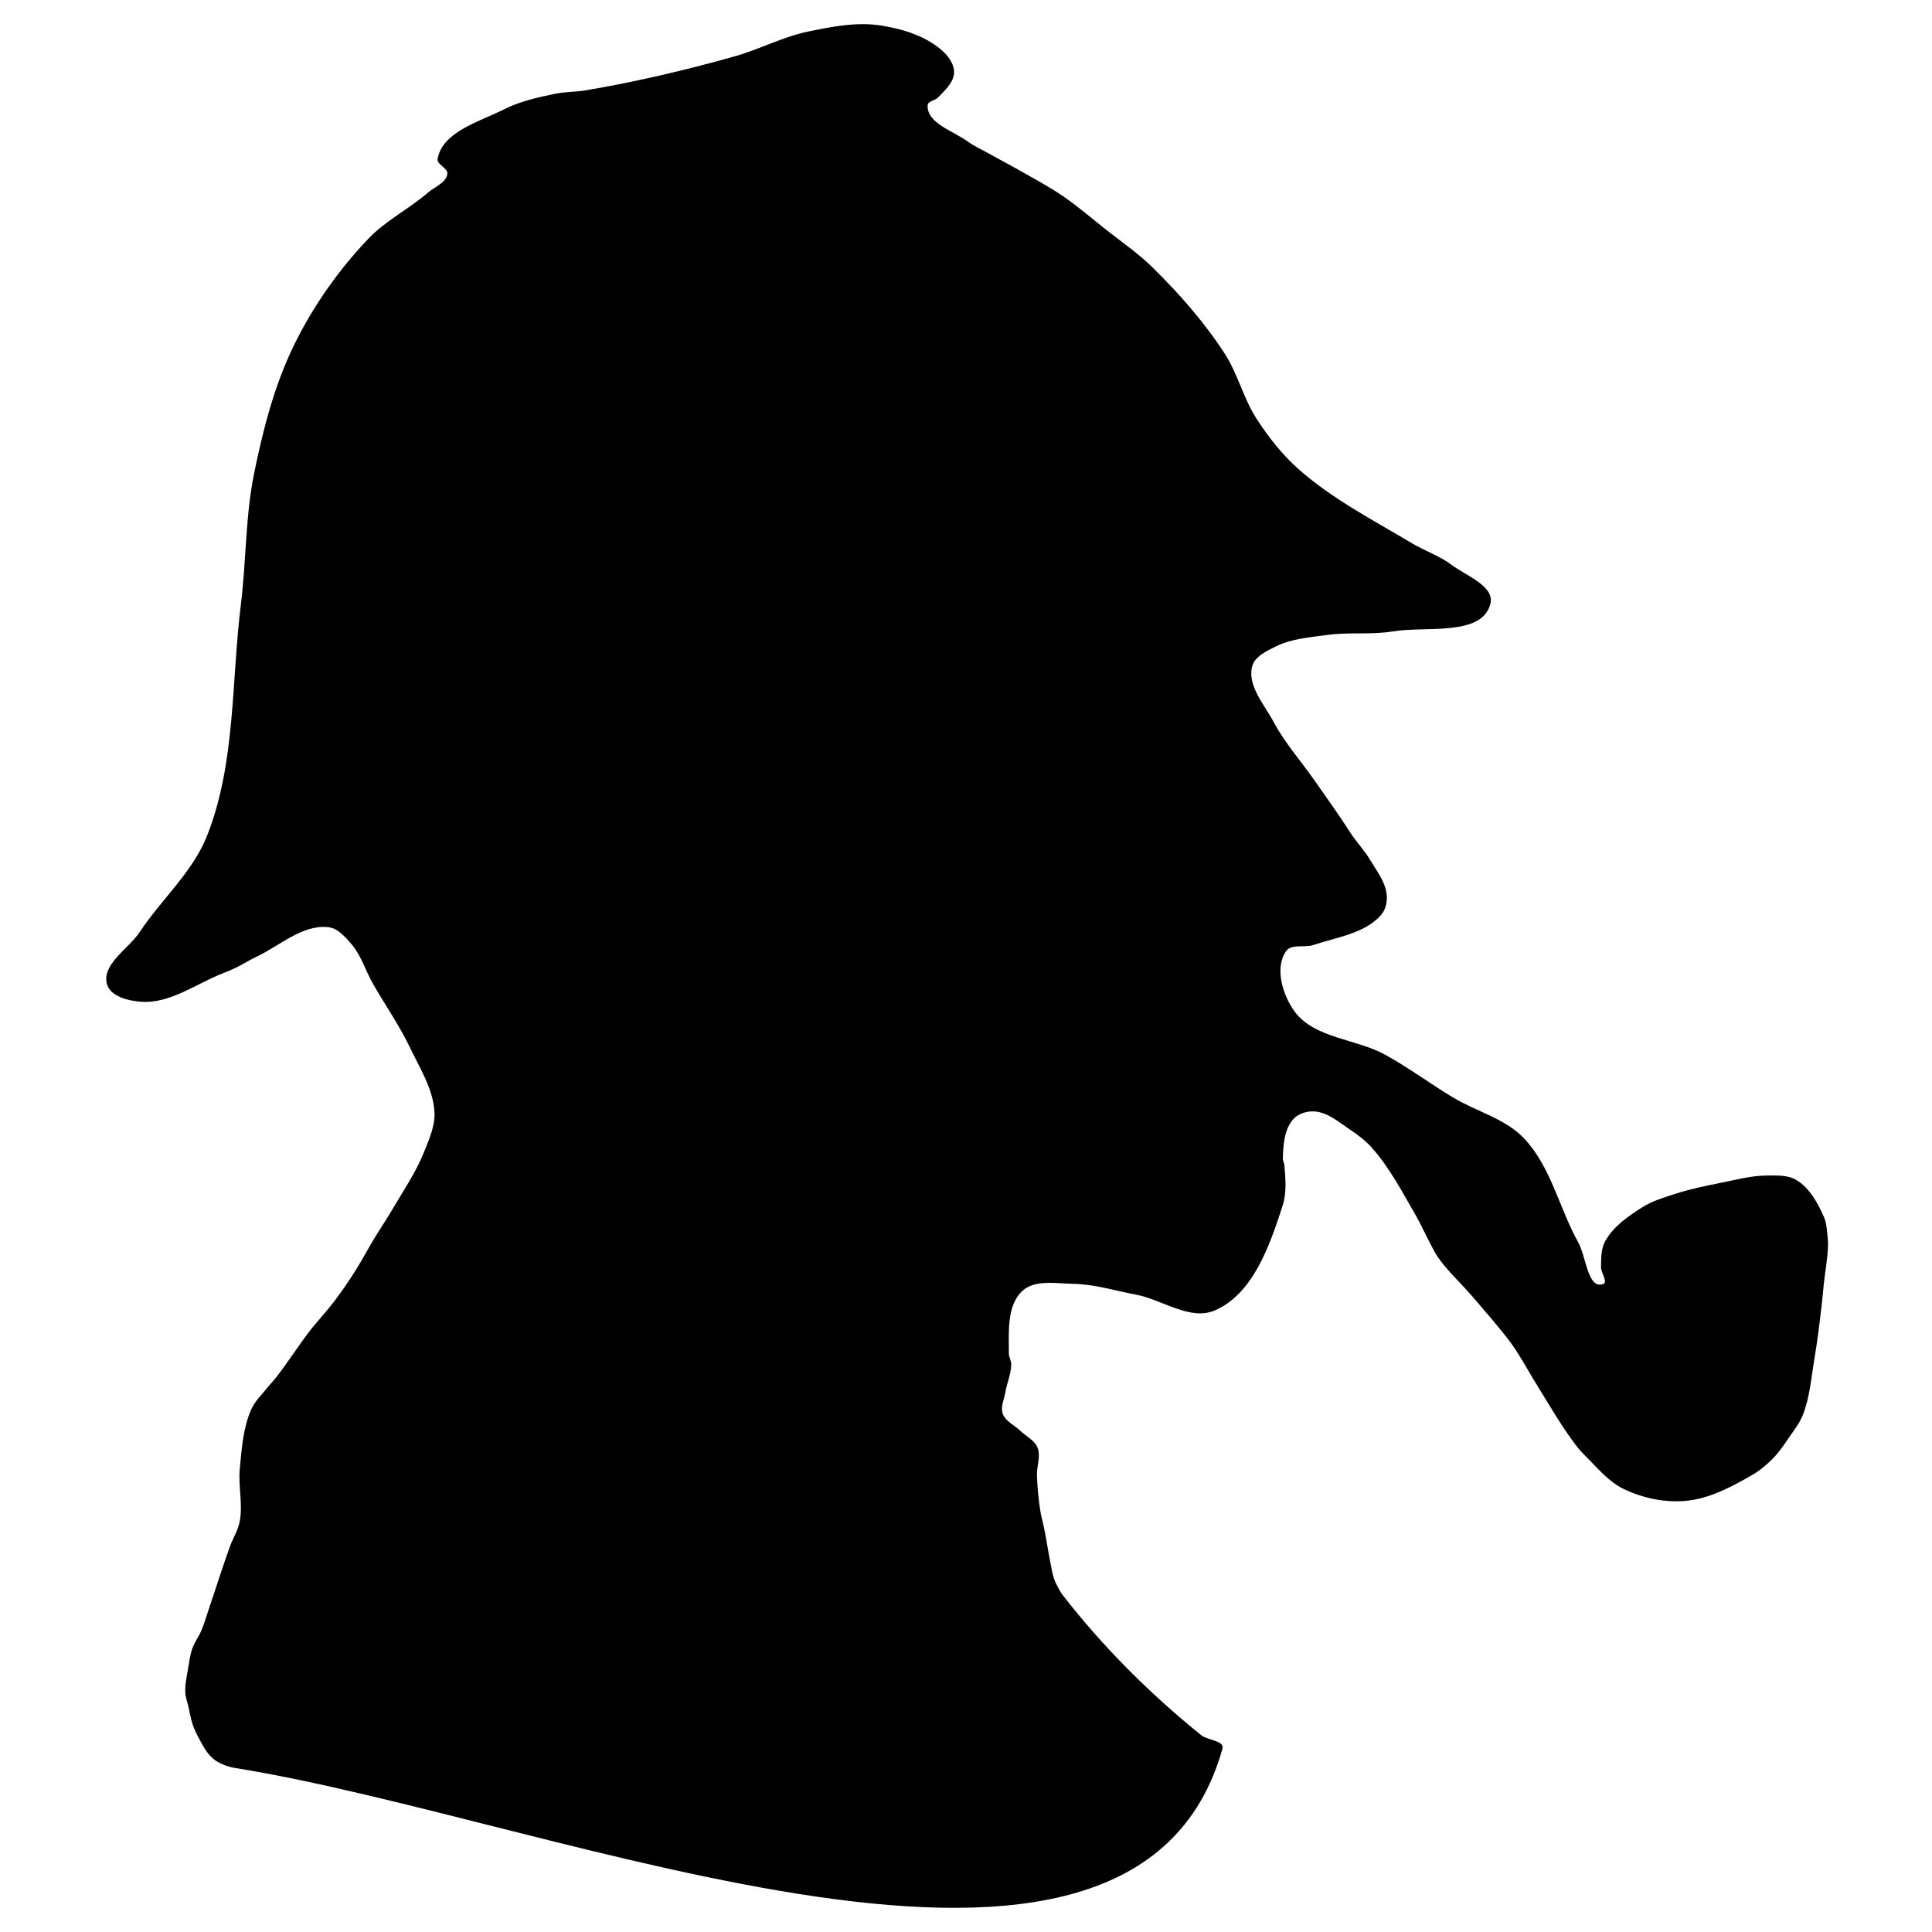
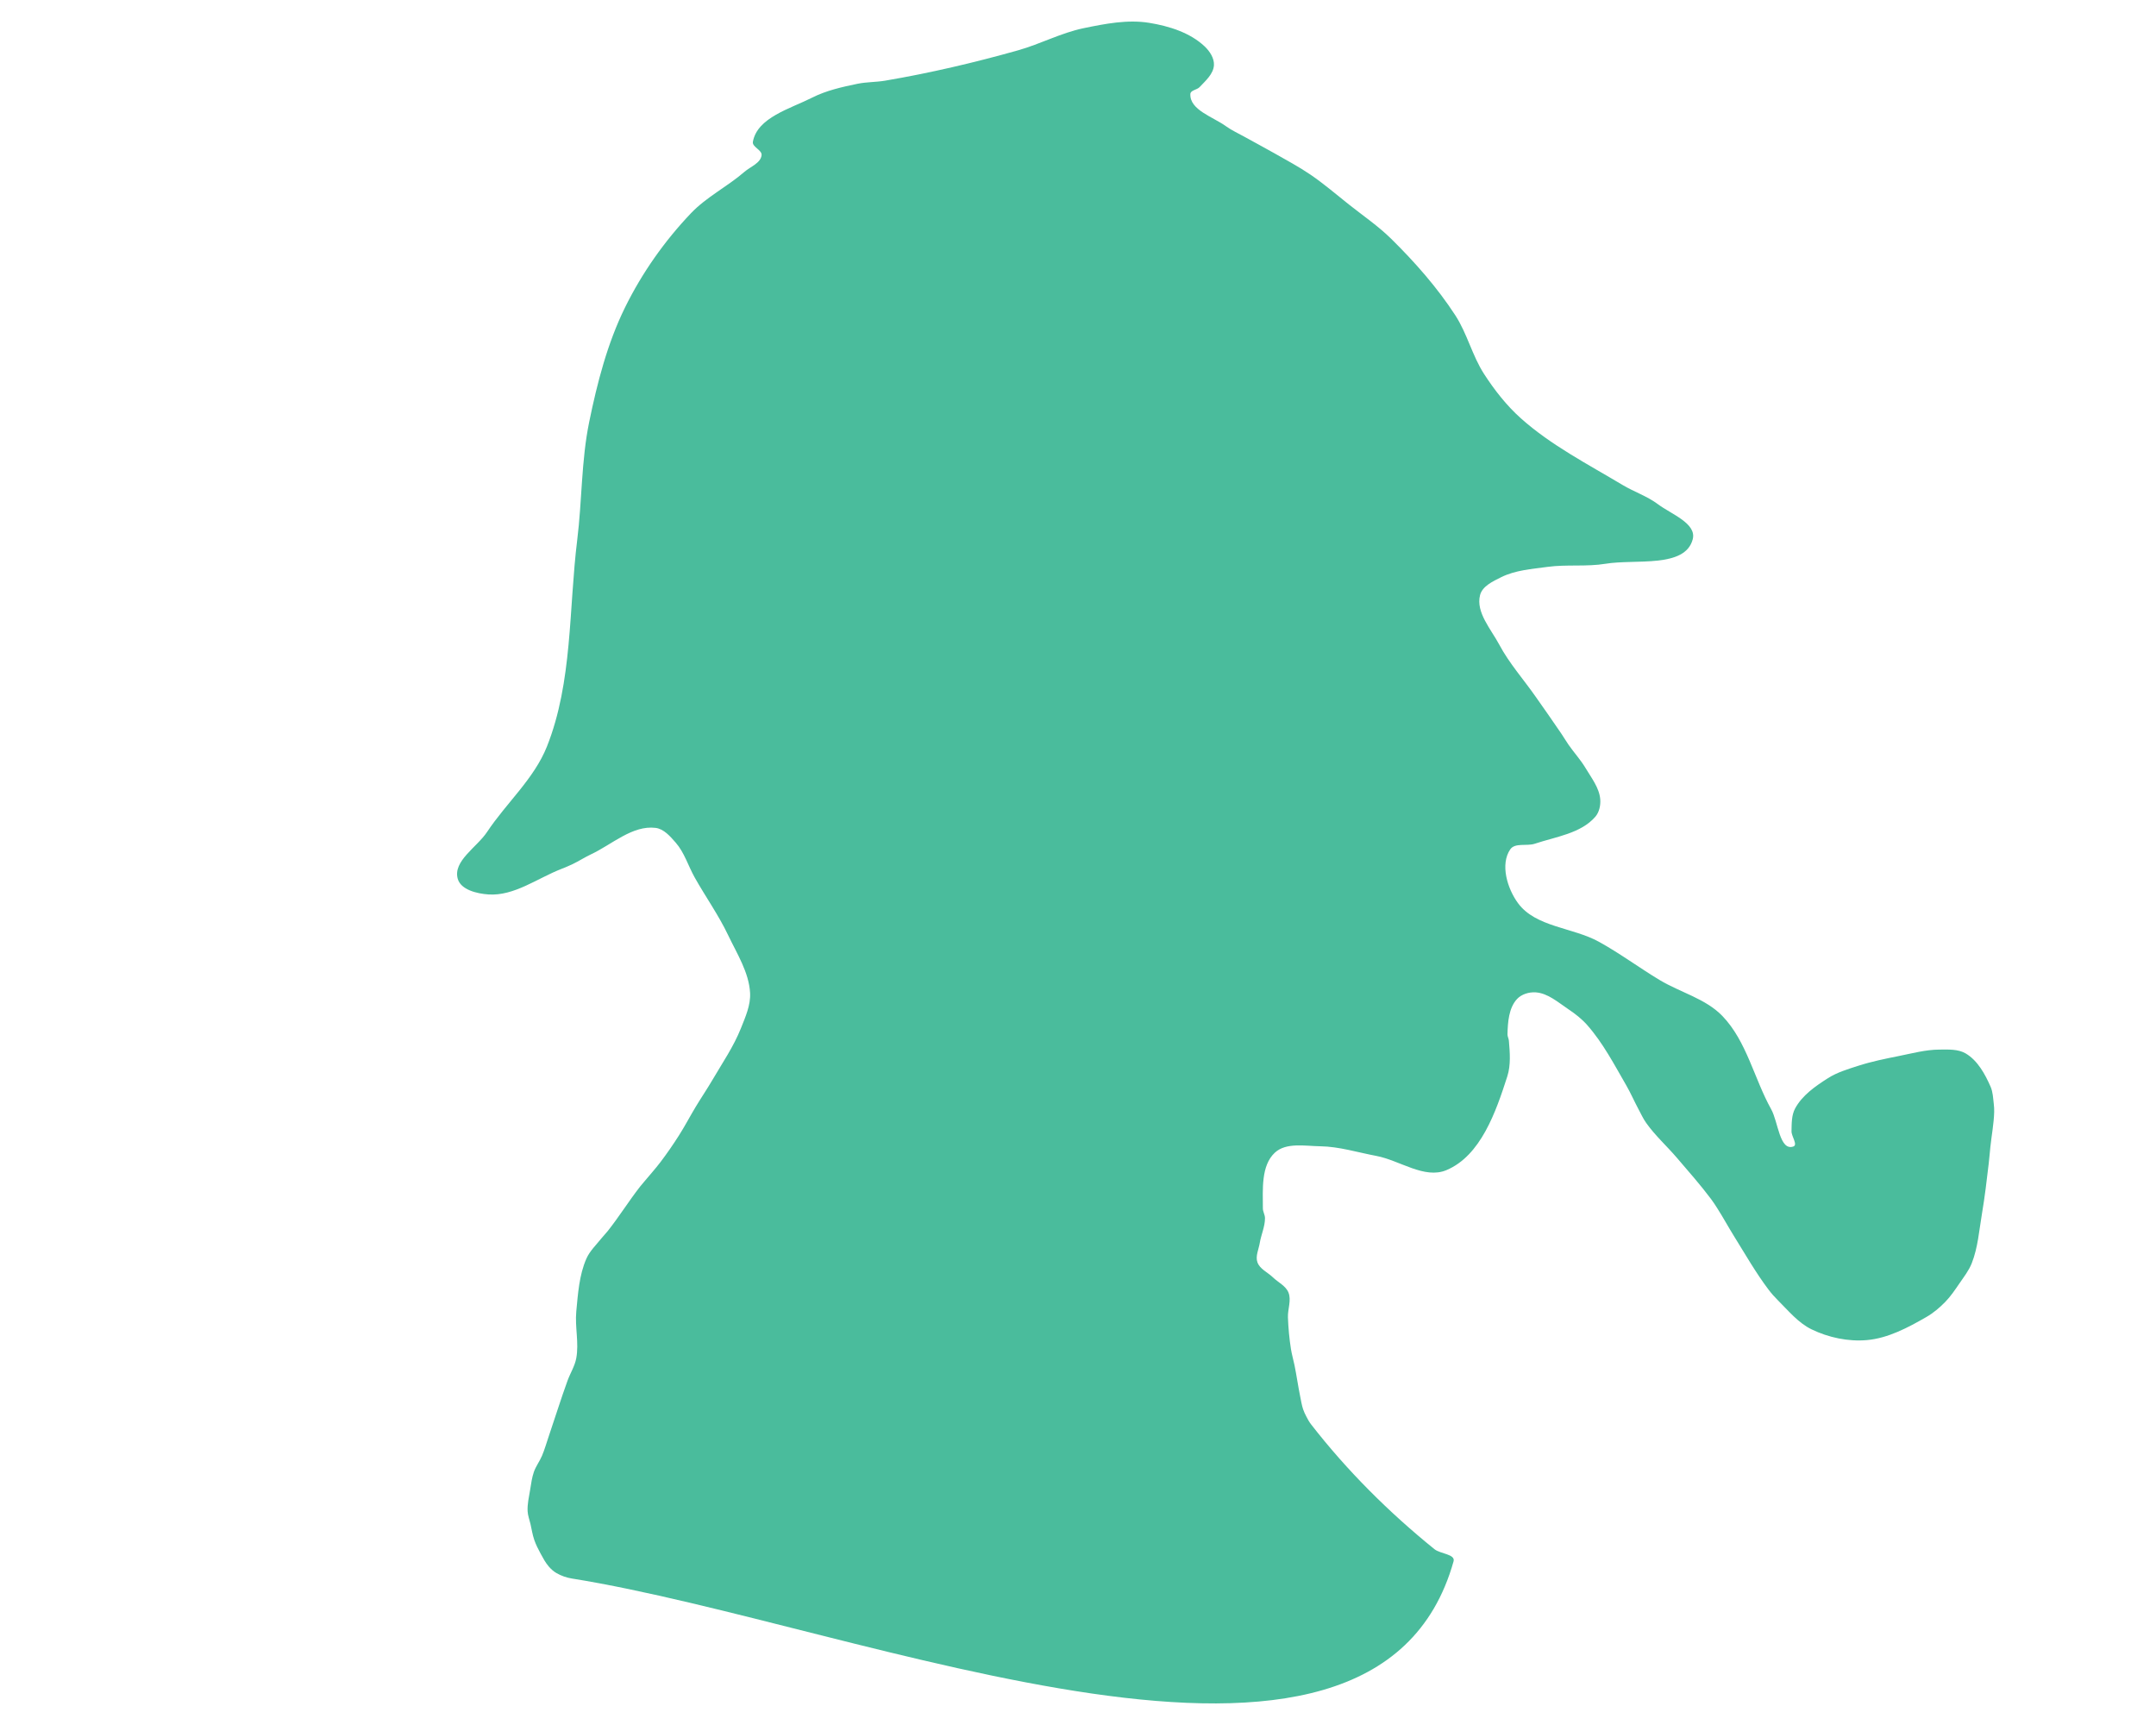
- <svg xmlns="http://www.w3.org/2000/svg" id="svg2" version="1.1" width="400" height="400">
+ <svg xmlns="http://www.w3.org/2000/svg" id="svg2" version="1.1" width="500" height="400">
  <defs id="defs6" />
-   <path style="fill:#000000" d="m 48.646,366.04 c -1.246,-0.2 -2.478,-0.627 -3.573,-1.254 -0.676,-0.387 -1.271,-0.922 -1.783,-1.509 -0.782,-0.897 -1.344,-1.97 -1.915,-3.015 -0.561,-1.028 -1.092,-2.081 -1.475,-3.187 -0.414,-1.195 -0.593,-2.46 -0.878,-3.693 -0.226,-0.978 -0.608,-1.935 -0.661,-2.938 -0.088,-1.688 0.317,-3.369 0.591,-5.037 0.227,-1.382 0.405,-2.789 0.868,-4.111 0.458,-1.306 1.329,-2.434 1.869,-3.709 0.619,-1.463 1.046,-2.999 1.56,-4.502 1.473,-4.304 2.814,-8.654 4.368,-12.93 0.634,-1.742 1.677,-3.36 2.021,-5.182 0.671,-3.56 -0.334,-7.263 0.009,-10.869 0.392,-4.129 0.67,-8.421 2.333,-12.221 0.782,-1.786 2.259,-3.181 3.476,-4.705 0.48,-0.601 1.029,-1.144 1.507,-1.747 2.629,-3.316 4.866,-6.929 7.468,-10.265 0.323,-0.414 0.673,-0.805 1.009,-1.208 1.242,-1.49 2.545,-2.931 3.719,-4.475 1.517,-1.996 2.938,-4.066 4.287,-6.179 1.389,-2.176 2.581,-4.472 3.915,-6.682 1.273,-2.109 2.658,-4.151 3.904,-6.276 2.286,-3.9 4.874,-7.676 6.548,-11.875 1.049,-2.631 2.295,-5.394 2.141,-8.221 -0.261,-4.789 -3.054,-9.118 -5.116,-13.448 -2.206,-4.631 -5.206,-8.84 -7.72,-13.311 -1.507,-2.68 -2.39,-5.784 -4.414,-8.098 -1.271,-1.452 -2.755,-3.186 -4.67,-3.42 -5.353,-0.655 -10.091,3.838 -14.973,6.131 -1.448,0.68 -2.793,1.563 -4.235,2.255 -0.859,0.412 -1.739,0.783 -2.627,1.128 -5.574,2.168 -10.972,6.33 -16.939,5.919 -2.657,-0.183 -6.405,-1.078 -7.11,-3.647 -1.13,-4.114 4.447,-7.284 6.806,-10.838 4.462,-6.724 10.909,-12.329 13.889,-19.828 5.96,-14.996 5.037,-31.886 7.021,-47.9 1.125,-9.083 0.932,-18.352 2.769,-27.319 1.863,-9.093 4.218,-18.246 8.313,-26.575 3.928,-7.989 9.173,-15.436 15.317,-21.878 3.6,-3.775 8.438,-6.157 12.379,-9.574 1.395,-1.209 3.765,-2.021 3.974,-3.855 0.14,-1.229 -2.235,-1.9 -2.015,-3.117 1.015,-5.627 8.657,-7.664 13.76,-10.244 3.263,-1.65 6.911,-2.46 10.491,-3.202 2.103,-0.436 4.286,-0.363 6.403,-0.722 10.405,-1.769 20.71,-4.18 30.868,-7.045 5.153,-1.454 9.976,-4.055 15.22,-5.136 4.963,-1.023 10.15,-2.041 15.152,-1.232 4.608,0.746 9.499,2.27 12.888,5.48 1.176,1.113 2.242,2.744 2.141,4.36 -0.126,2.018 -1.944,3.6 -3.332,5.07 -0.609,0.646 -2.095,0.702 -2.137,1.589 -0.179,3.709 5.252,5.298 8.258,7.477 1.327,0.962 2.84,1.635 4.269,2.436 2.339,1.311 4.718,2.551 7.047,3.881 2.765,1.58 5.588,3.078 8.221,4.869 3.141,2.136 6.028,4.624 9.004,6.985 3.278,2.6 6.766,4.973 9.748,7.907 5.512,5.423 10.688,11.294 14.905,17.776 2.753,4.233 3.923,9.363 6.667,13.602 2.42,3.739 5.214,7.312 8.536,10.279 7.005,6.256 15.508,10.621 23.567,15.444 2.677,1.602 5.726,2.602 8.221,4.475 3.052,2.291 9.035,4.439 8.061,8.13 -1.784,6.762 -13.298,4.531 -20.198,5.671 -4.444,0.735 -9.031,0.115 -13.493,0.727 -3.628,0.498 -7.444,0.756 -10.723,2.386 -1.921,0.955 -4.38,2.084 -4.907,4.164 -1.01,3.984 2.529,7.869 4.465,11.495 2.319,4.344 5.651,8.067 8.467,12.107 1.982,2.843 4,5.662 5.933,8.538 0.562,0.836 1.074,1.705 1.645,2.534 1.264,1.835 2.805,3.483 3.943,5.399 1.364,2.298 3.198,4.588 3.42,7.251 0.117,1.405 -0.224,3.005 -1.146,4.071 -3.351,3.874 -9.18,4.628 -14.038,6.252 -1.845,0.617 -4.59,-0.296 -5.689,1.31 -2.374,3.467 -0.683,9.092 1.809,12.475 4.106,5.575 12.684,5.602 18.748,8.943 4.863,2.679 9.335,6.016 14.094,8.876 4.792,2.88 10.675,4.312 14.552,8.34 5.642,5.863 7.354,14.521 11.315,21.627 1.63,2.925 1.948,9.712 5.122,8.643 1.126,-0.379 -0.432,-2.354 -0.408,-3.542 0.037,-1.778 -0.01,-3.702 0.828,-5.271 1.633,-3.056 4.717,-5.19 7.64,-7.05 2.12,-1.348 4.586,-2.079 6.977,-2.851 3.066,-0.99 6.237,-1.634 9.396,-2.265 3.126,-0.624 6.258,-1.485 9.446,-1.501 2.068,-0.011 4.361,-0.15 6.137,0.911 2.747,1.641 4.456,4.763 5.741,7.693 0.536,1.223 0.581,2.611 0.738,3.937 0.077,0.649 0.117,1.304 0.098,1.957 -0.08,2.717 -0.606,5.403 -0.889,8.107 -0.135,1.288 -0.234,2.579 -0.385,3.865 -0.452,3.86 -0.905,7.724 -1.557,11.556 -0.657,3.864 -0.934,7.87 -2.371,11.517 -0.661,1.677 -1.796,3.129 -2.815,4.616 -1.037,1.513 -2.063,3.058 -3.347,4.368 -1.303,1.329 -2.75,2.557 -4.363,3.485 -4.267,2.456 -8.863,4.908 -13.766,5.349 -4.347,0.391 -8.928,-0.583 -12.855,-2.488 -3.102,-1.505 -5.382,-4.33 -7.83,-6.759 -0.773,-0.767 -1.497,-1.587 -2.153,-2.455 -2.955,-3.914 -5.391,-8.196 -7.983,-12.36 -1.327,-2.131 -2.525,-4.342 -3.873,-6.46 -0.472,-0.742 -0.949,-1.482 -1.476,-2.186 -2.476,-3.307 -5.223,-6.403 -7.907,-9.544 -2.341,-2.74 -5.062,-5.173 -7.144,-8.115 -0.702,-0.991 -1.205,-2.109 -1.779,-3.179 -0.984,-1.834 -1.809,-3.753 -2.852,-5.555 -2.774,-4.794 -5.37,-9.792 -9.035,-13.945 -1.252,-1.419 -2.769,-2.606 -4.343,-3.655 -2.378,-1.585 -4.769,-3.744 -7.621,-3.932 -1.527,-0.1 -3.283,0.427 -4.32,1.552 -1.912,2.074 -2.136,5.351 -2.206,8.171 -0.013,0.508 0.281,0.984 0.324,1.49 0.234,2.75 0.474,5.644 -0.368,8.272 -2.639,8.23 -6.155,18.399 -14.125,21.742 -5.103,2.141 -10.831,-2.284 -16.27,-3.304 -4.312,-0.809 -8.584,-2.164 -12.97,-2.231 -3.549,-0.054 -7.945,-0.934 -10.543,1.484 -3.225,3.001 -2.783,8.516 -2.777,12.922 0,0.767 0.487,1.482 0.49,2.249 0.008,1.964 -0.891,3.829 -1.212,5.767 -0.245,1.484 -1.044,3.061 -0.543,4.479 0.556,1.576 2.396,2.329 3.595,3.494 1.198,1.165 2.959,1.948 3.595,3.494 0.735,1.788 -0.185,3.868 -0.112,5.8 0.092,2.445 0.315,4.889 0.694,7.306 0.203,1.296 0.587,2.558 0.845,3.844 0.479,2.387 0.817,4.8 1.304,7.185 0.201,0.983 0.352,1.983 0.667,2.935 0.191,0.578 0.458,1.13 0.738,1.67 0.328,0.632 0.663,1.268 1.099,1.83 8.329,10.727 18.077,20.441 28.642,28.974 1.359,1.098 4.893,1.136 4.42,2.818 -18.448,65.619 -137.147,14.775 -204.451,3.983 z" id="path3033" />
+   <path style="fill:#4abc9c;fill-opacity:1" d="m 132.646,366.04 c -1.246,-0.2 -2.478,-0.627 -3.573,-1.254 -0.676,-0.387 -1.272,-0.922 -1.783,-1.509 -0.782,-0.897 -1.344,-1.97 -1.915,-3.015 -0.561,-1.028 -1.092,-2.081 -1.475,-3.187 -0.414,-1.195 -0.593,-2.46 -0.878,-3.693 -0.226,-0.978 -0.608,-1.935 -0.661,-2.938 -0.088,-1.688 0.317,-3.369 0.591,-5.037 0.227,-1.382 0.405,-2.789 0.868,-4.111 0.458,-1.306 1.329,-2.434 1.869,-3.709 0.619,-1.463 1.046,-2.999 1.56,-4.502 1.473,-4.304 2.814,-8.654 4.368,-12.93 0.634,-1.742 1.677,-3.36 2.021,-5.182 0.671,-3.56 -0.334,-7.263 0.009,-10.869 0.392,-4.129 0.67,-8.421 2.333,-12.221 0.782,-1.786 2.259,-3.181 3.476,-4.705 0.48,-0.601 1.029,-1.144 1.507,-1.747 2.629,-3.316 4.866,-6.929 7.468,-10.265 0.323,-0.414 0.673,-0.805 1.009,-1.208 1.242,-1.49 2.545,-2.931 3.719,-4.475 1.517,-1.996 2.938,-4.066 4.287,-6.179 1.389,-2.176 2.581,-4.472 3.915,-6.682 1.273,-2.109 2.658,-4.151 3.904,-6.276 2.286,-3.9 4.874,-7.676 6.548,-11.875 1.049,-2.631 2.295,-5.394 2.141,-8.221 -0.261,-4.789 -3.054,-9.118 -5.116,-13.448 -2.206,-4.631 -5.206,-8.84 -7.72,-13.311 -1.507,-2.68 -2.39,-5.784 -4.414,-8.098 -1.271,-1.452 -2.755,-3.186 -4.67,-3.42 -5.353,-0.655 -10.091,3.838 -14.973,6.131 -1.448,0.68 -2.793,1.563 -4.235,2.255 -0.859,0.412 -1.739,0.783 -2.627,1.128 -5.574,2.168 -10.972,6.33 -16.939,5.919 -2.657,-0.183 -6.405,-1.078 -7.11,-3.647 -1.13,-4.114 4.447,-7.284 6.806,-10.838 4.462,-6.724 10.909,-12.329 13.889,-19.828 5.96,-14.996 5.037,-31.886 7.021,-47.9 1.125,-9.083 0.932,-18.352 2.769,-27.319 1.863,-9.093 4.218,-18.246 8.313,-26.575 3.928,-7.989 9.173,-15.436 15.317,-21.878 3.6,-3.775 8.438,-6.157 12.379,-9.574 1.395,-1.209 3.765,-2.021 3.974,-3.855 0.14,-1.229 -2.235,-1.9 -2.015,-3.117 1.015,-5.627 8.657,-7.664 13.76,-10.244 3.263,-1.65 6.911,-2.46 10.491,-3.202 2.103,-0.436 4.286,-0.363 6.403,-0.722 10.405,-1.769 20.71,-4.18 30.868,-7.045 5.153,-1.454 9.976,-4.055 15.22,-5.136 4.963,-1.023 10.15,-2.041 15.152,-1.232 4.608,0.746 9.499,2.27 12.888,5.48 1.176,1.113 2.242,2.744 2.141,4.36 -0.126,2.018 -1.944,3.6 -3.332,5.07 -0.609,0.646 -2.095,0.702 -2.137,1.589 -0.179,3.709 5.252,5.298 8.258,7.477 1.327,0.962 2.84,1.635 4.269,2.436 2.339,1.311 4.718,2.551 7.047,3.881 2.765,1.58 5.588,3.078 8.221,4.869 3.141,2.136 6.028,4.624 9.004,6.985 3.278,2.6 6.766,4.973 9.748,7.907 5.512,5.423 10.688,11.294 14.905,17.776 2.753,4.233 3.923,9.363 6.667,13.602 2.42,3.739 5.214,7.312 8.536,10.279 7.005,6.256 15.508,10.621 23.567,15.444 2.677,1.602 5.726,2.602 8.221,4.475 3.052,2.291 9.035,4.439 8.061,8.13 -1.784,6.762 -13.298,4.531 -20.198,5.671 -4.444,0.735 -9.031,0.115 -13.493,0.727 -3.628,0.498 -7.444,0.756 -10.723,2.386 -1.921,0.955 -4.38,2.084 -4.907,4.164 -1.01,3.984 2.529,7.869 4.465,11.495 2.319,4.344 5.651,8.067 8.467,12.107 1.982,2.843 4,5.662 5.933,8.538 0.562,0.836 1.074,1.705 1.645,2.534 1.264,1.835 2.805,3.483 3.943,5.399 1.364,2.298 3.198,4.588 3.42,7.251 0.117,1.405 -0.224,3.005 -1.146,4.071 -3.351,3.874 -9.18,4.628 -14.038,6.252 -1.845,0.617 -4.59,-0.296 -5.689,1.31 -2.374,3.467 -0.683,9.092 1.809,12.475 4.106,5.575 12.684,5.602 18.748,8.943 4.863,2.679 9.335,6.016 14.094,8.876 4.792,2.88 10.675,4.312 14.552,8.34 5.642,5.863 7.354,14.521 11.315,21.627 1.63,2.925 1.948,9.712 5.122,8.643 1.126,-0.379 -0.432,-2.354 -0.408,-3.542 0.037,-1.778 -0.01,-3.702 0.828,-5.271 1.633,-3.056 4.717,-5.19 7.64,-7.05 2.12,-1.348 4.586,-2.079 6.977,-2.851 3.066,-0.99 6.237,-1.634 9.396,-2.265 3.126,-0.624 6.258,-1.485 9.446,-1.501 2.068,-0.011 4.361,-0.15 6.137,0.911 2.747,1.641 4.456,4.763 5.741,7.693 0.536,1.223 0.581,2.611 0.738,3.937 0.077,0.649 0.117,1.304 0.098,1.957 -0.08,2.717 -0.606,5.403 -0.889,8.107 -0.135,1.288 -0.234,2.579 -0.385,3.865 -0.452,3.86 -0.905,7.724 -1.557,11.556 -0.657,3.864 -0.934,7.87 -2.371,11.517 -0.661,1.677 -1.796,3.129 -2.815,4.616 -1.037,1.513 -2.063,3.058 -3.347,4.368 -1.303,1.329 -2.75,2.557 -4.363,3.485 -4.267,2.456 -8.863,4.908 -13.766,5.349 -4.347,0.391 -8.928,-0.583 -12.855,-2.488 -3.102,-1.505 -5.382,-4.33 -7.83,-6.759 -0.773,-0.767 -1.497,-1.587 -2.153,-2.455 -2.955,-3.914 -5.391,-8.196 -7.983,-12.36 -1.327,-2.131 -2.525,-4.342 -3.873,-6.46 -0.472,-0.742 -0.949,-1.482 -1.476,-2.186 -2.476,-3.307 -5.223,-6.403 -7.907,-9.544 -2.341,-2.74 -5.062,-5.173 -7.144,-8.115 -0.702,-0.991 -1.205,-2.109 -1.779,-3.179 -0.984,-1.834 -1.809,-3.753 -2.852,-5.555 -2.774,-4.794 -5.37,-9.792 -9.035,-13.945 -1.252,-1.419 -2.769,-2.606 -4.343,-3.655 -2.378,-1.585 -4.769,-3.744 -7.621,-3.932 -1.527,-0.1 -3.283,0.427 -4.32,1.552 -1.912,2.074 -2.136,5.351 -2.206,8.171 -0.013,0.508 0.281,0.984 0.324,1.49 0.234,2.75 0.474,5.644 -0.368,8.272 -2.639,8.23 -6.155,18.399 -14.125,21.742 -5.103,2.141 -10.831,-2.284 -16.27,-3.304 -4.312,-0.809 -8.584,-2.164 -12.97,-2.231 -3.549,-0.054 -7.945,-0.934 -10.543,1.484 -3.225,3.001 -2.783,8.516 -2.777,12.922 0,0.767 0.487,1.482 0.49,2.249 0.008,1.964 -0.891,3.829 -1.212,5.767 -0.245,1.484 -1.044,3.061 -0.543,4.479 0.556,1.576 2.396,2.329 3.595,3.494 1.198,1.165 2.959,1.948 3.595,3.494 0.735,1.788 -0.185,3.868 -0.112,5.8 0.092,2.445 0.315,4.889 0.694,7.306 0.203,1.296 0.587,2.558 0.845,3.844 0.479,2.387 0.817,4.8 1.304,7.185 0.201,0.983 0.352,1.983 0.667,2.935 0.191,0.578 0.458,1.13 0.738,1.67 0.328,0.632 0.663,1.268 1.099,1.83 8.329,10.727 18.077,20.441 28.642,28.974 1.359,1.098 4.893,1.136 4.42,2.818 -18.448,65.619 -137.147,14.775 -204.451,3.983 z" id="path3033" />
</svg>
